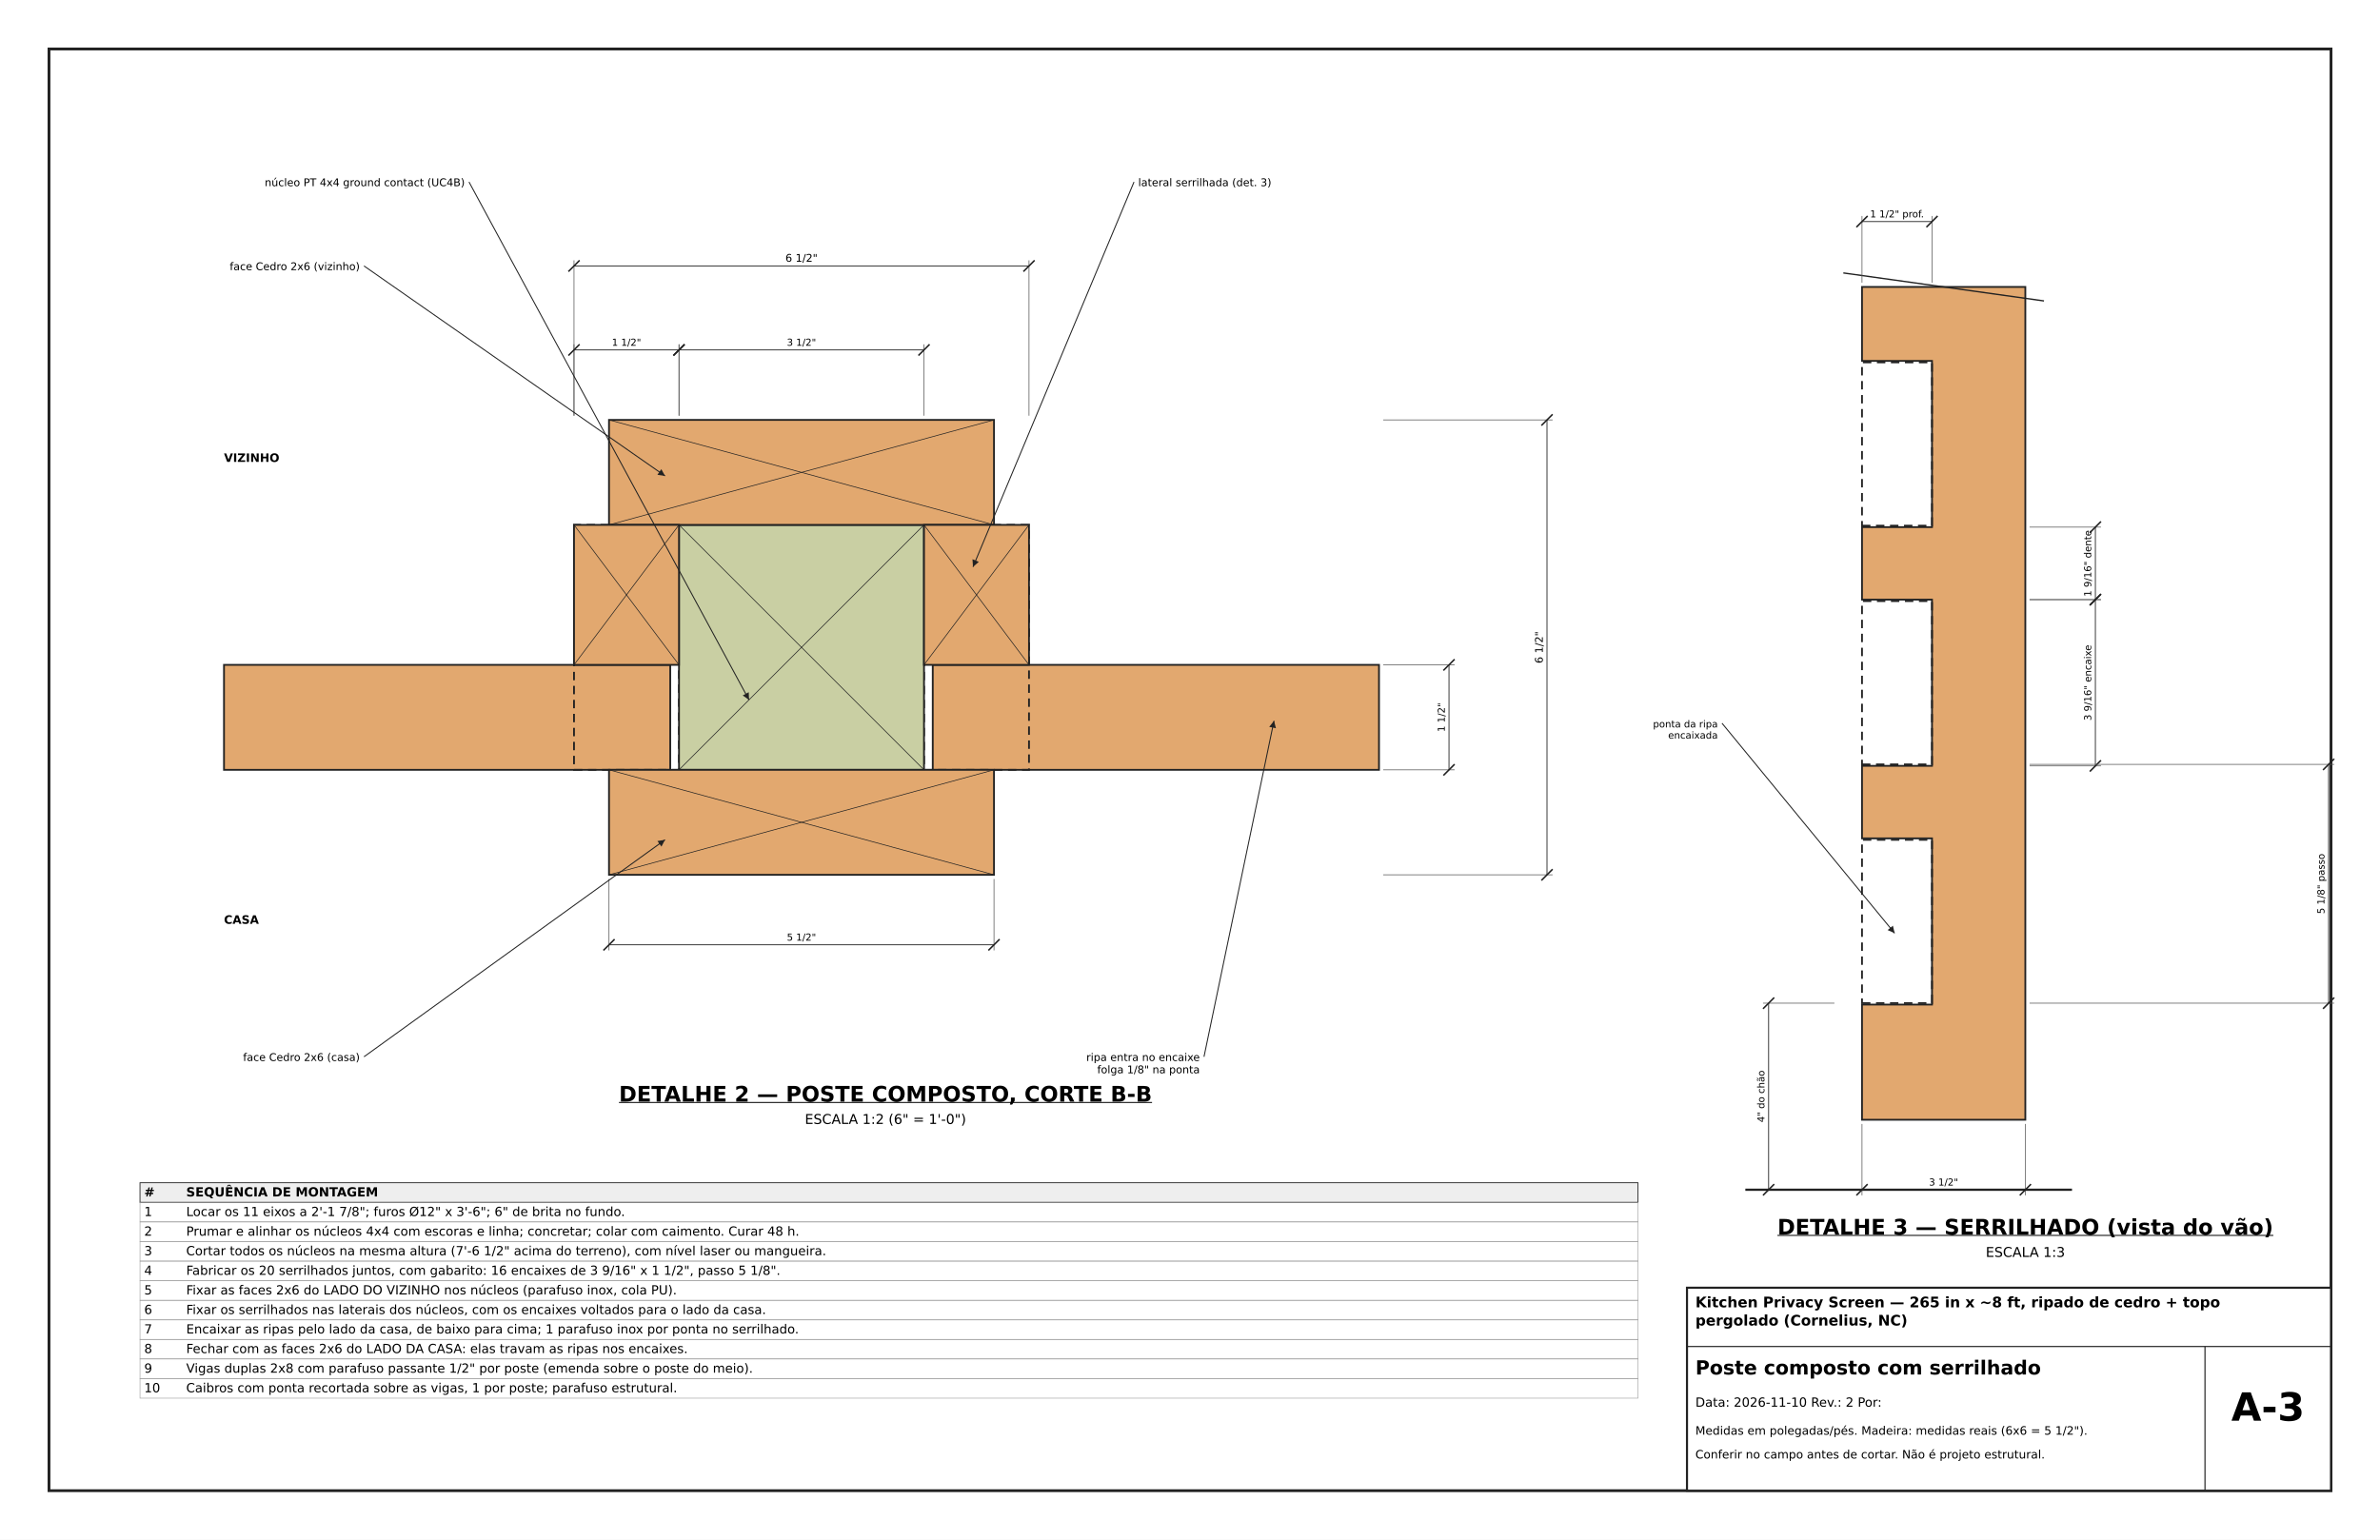
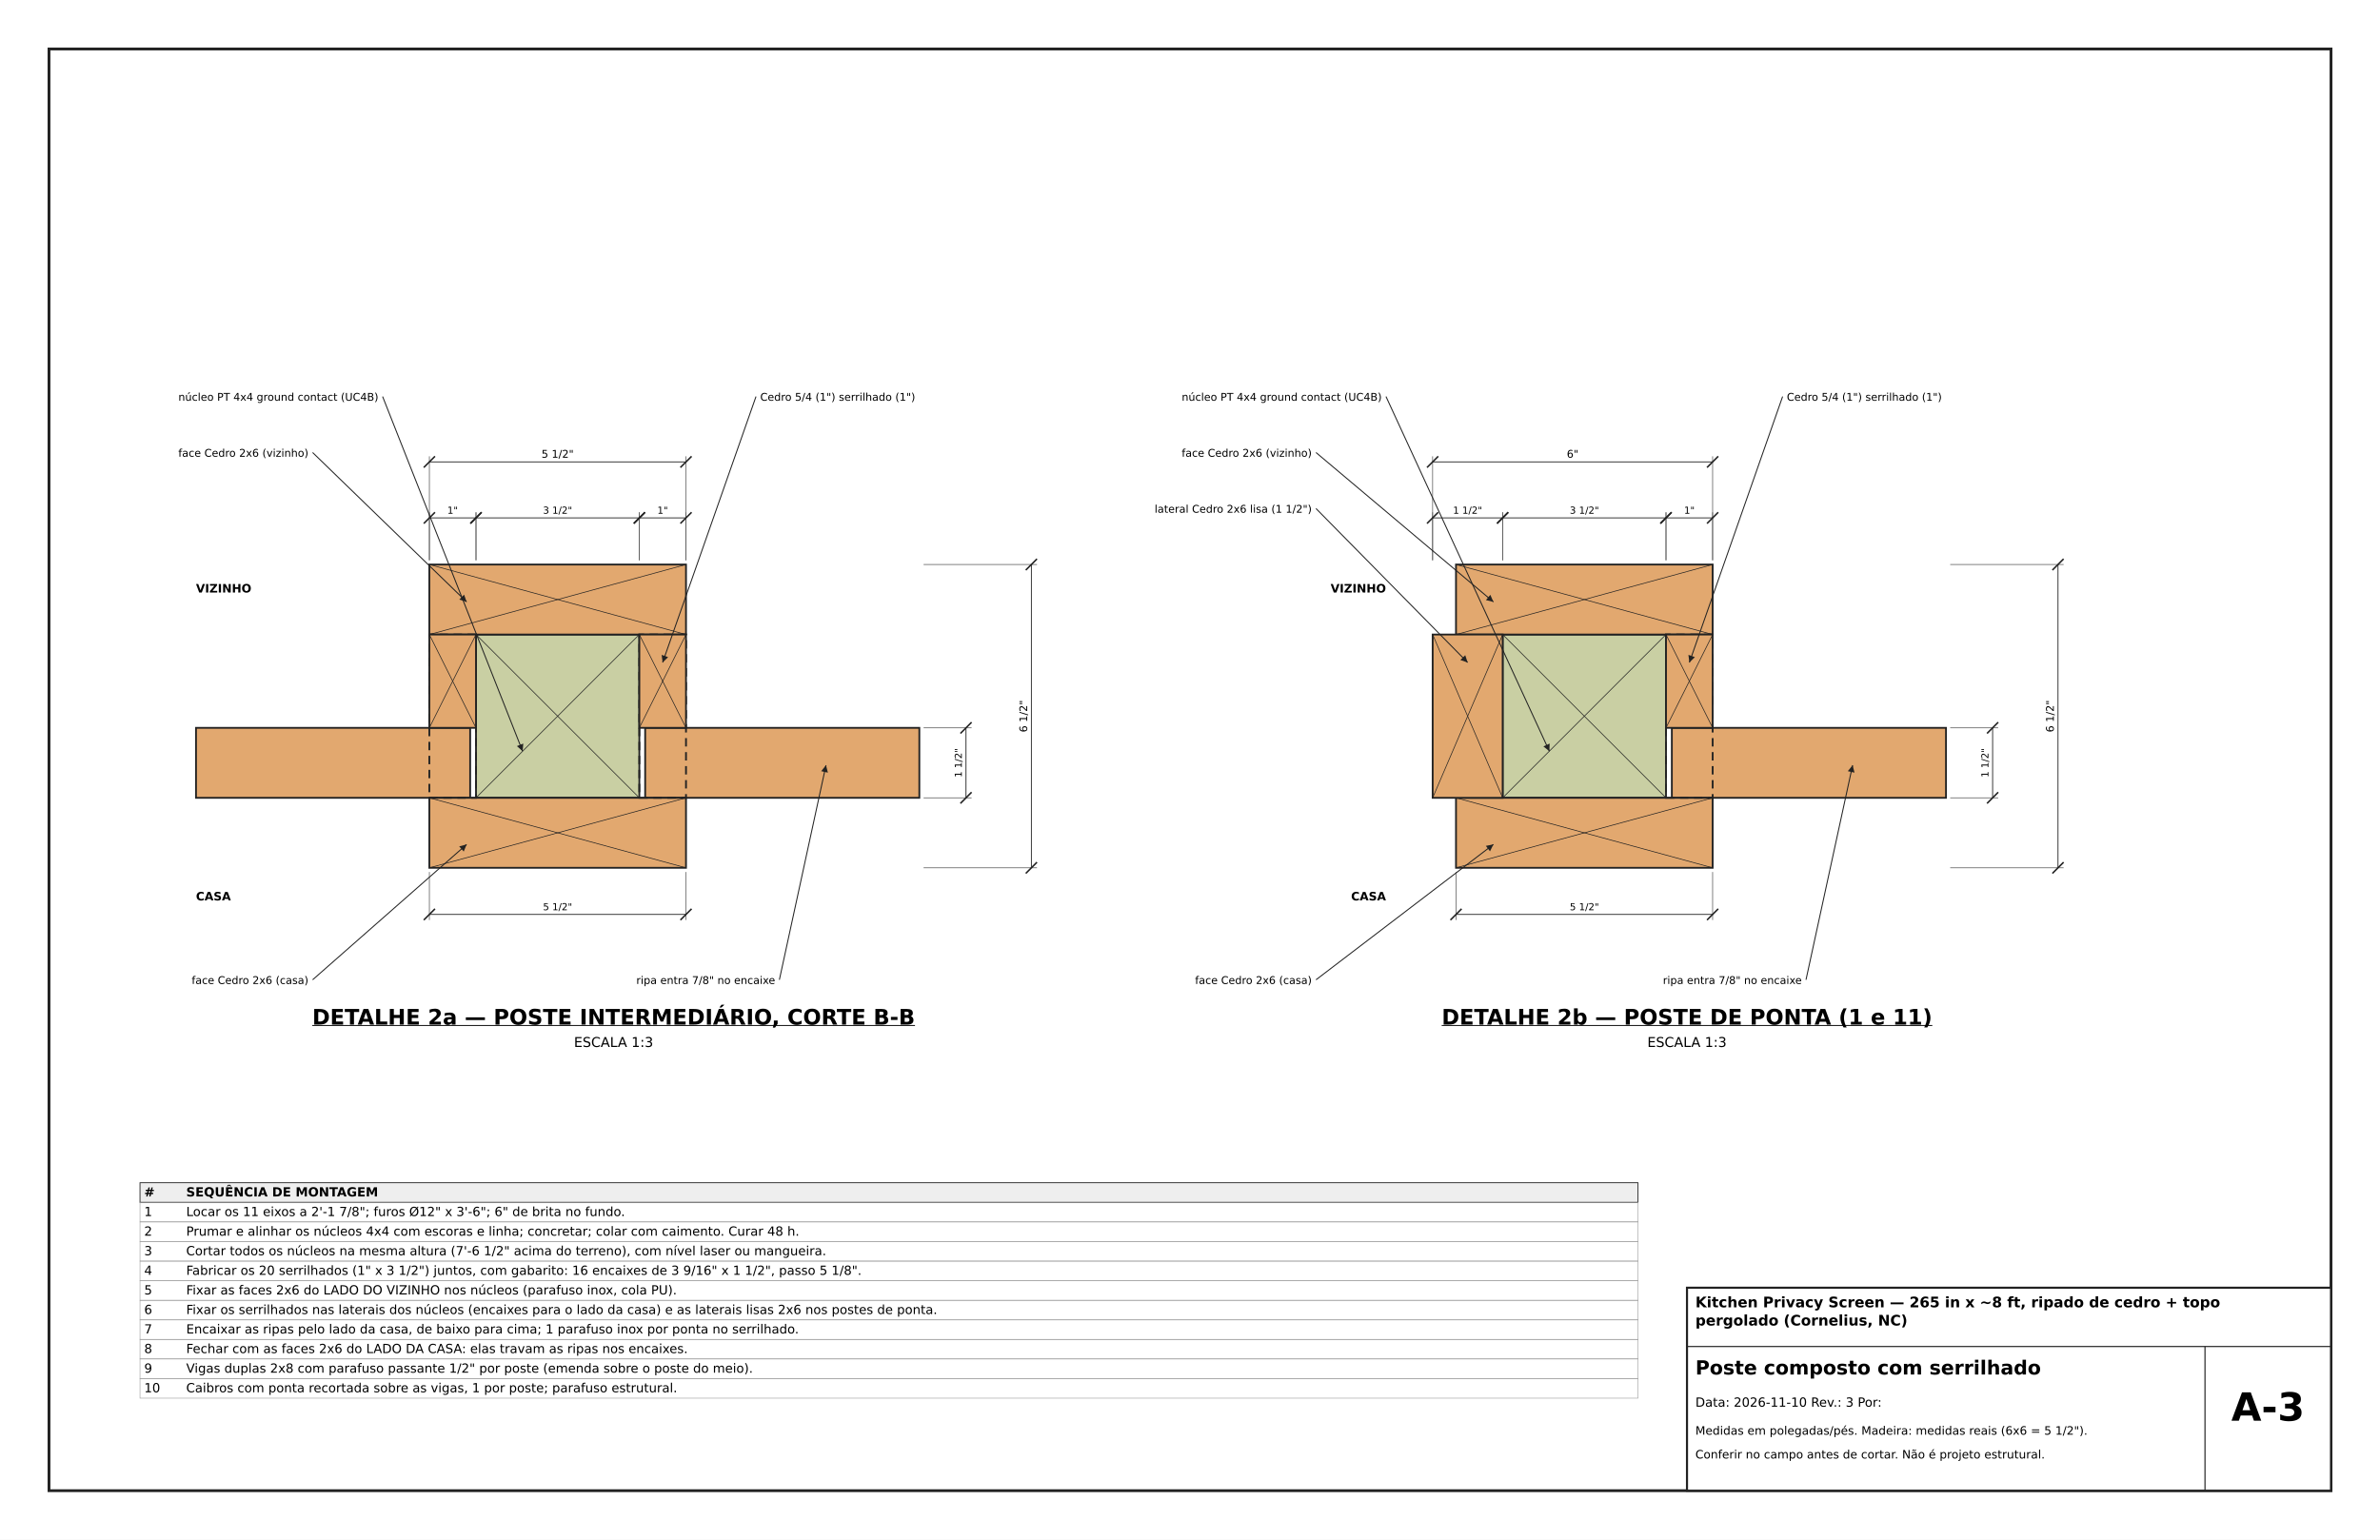
<svg xmlns="http://www.w3.org/2000/svg" width="17.0in" height="11.0in" viewBox="0 0 1700 1100" font-family="DejaVu Sans, Arial, sans-serif">
  <defs>
    <pattern id="h-solo" width="14" height="14" patternUnits="userSpaceOnUse" patternTransform="rotate(45)">
      <line x1="0" y1="0" x2="0" y2="14" stroke="#8a6d4b" stroke-width="1" />
      <line x1="5" y1="0" x2="5" y2="14" stroke="#8a6d4b" stroke-width="0.5" />
    </pattern>
    <pattern id="h-concreto" width="18" height="18" patternUnits="userSpaceOnUse">
      <rect width="18" height="18" fill="#e4e4e4" />
      <circle cx="4" cy="5" r="1" fill="#777" />
      <circle cx="12" cy="12" r="1.3" fill="#777" />
      <path d="M13 3 l3 4 h-5z" fill="none" stroke="#777" stroke-width="0.6" />
      <path d="M3 13 l2.5 3.5 h-4z" fill="none" stroke="#777" stroke-width="0.6" />
    </pattern>
    <pattern id="h-brita" width="16" height="12" patternUnits="userSpaceOnUse">
      <rect width="16" height="12" fill="#ececec" />
      <ellipse cx="4" cy="4" rx="3" ry="2" fill="none" stroke="#666" stroke-width="0.6" />
      <ellipse cx="12" cy="9" rx="3" ry="2" fill="none" stroke="#666" stroke-width="0.6" />
    </pattern>
    <marker id="seta" viewBox="0 0 10 10" refX="10" refY="5" markerWidth="7" markerHeight="7" orient="auto-start-reverse">
      <path d="M0,0 L10,5 L0,10 z" fill="#222" />
    </marker>
  </defs>
  <rect width="1700" height="1100" fill="#fff" />
  <rect x="35.0" y="35.0" width="1630.0" height="1030.0" fill="none" stroke="#222" stroke-width="2" />
-   <polygon points="160.00,550.00 478.75,550.00 478.75,475.00 160.00,475.00" fill="#e2a86f" stroke="#222" stroke-width="1.28" />
-   <polygon points="666.25,550.00 985.00,550.00 985.00,475.00 666.25,475.00" fill="#e2a86f" stroke="#222" stroke-width="1.28" />
-   <polygon points="410.00,550.00 485.00,550.00 485.00,375.00 410.00,375.00" fill="none" stroke="#222" stroke-width="1.28" stroke-dasharray="6,4" />
-   <polygon points="660.00,550.00 735.00,550.00 735.00,375.00 660.00,375.00" fill="none" stroke="#222" stroke-width="1.28" stroke-dasharray="6,4" />
-   <polygon points="485.00,550.00 660.00,550.00 660.00,375.00 485.00,375.00" fill="#c9cfa3" stroke="#222" stroke-width="1.28" />
-   <polyline points="485.00,550.00 660.00,375.00" fill="none" stroke="#222" stroke-width="0.48" />
-   <polyline points="660.00,550.00 485.00,375.00" fill="none" stroke="#222" stroke-width="0.48" />
-   <polygon points="435.00,625.00 710.00,625.00 710.00,550.00 435.00,550.00" fill="#e2a86f" stroke="#222" stroke-width="1.28" />
-   <polyline points="435.00,625.00 710.00,550.00" fill="none" stroke="#222" stroke-width="0.48" />
-   <polyline points="710.00,625.00 435.00,550.00" fill="none" stroke="#222" stroke-width="0.48" />
-   <polygon points="435.00,375.00 710.00,375.00 710.00,300.00 435.00,300.00" fill="#e2a86f" stroke="#222" stroke-width="1.28" />
-   <polyline points="435.00,375.00 710.00,300.00" fill="none" stroke="#222" stroke-width="0.48" />
-   <polyline points="710.00,375.00 435.00,300.00" fill="none" stroke="#222" stroke-width="0.48" />
-   <polygon points="410.00,475.00 485.00,475.00 485.00,375.00 410.00,375.00" fill="#e2a86f" stroke="#222" stroke-width="1.28" />
-   <polyline points="410.00,475.00 485.00,375.00" fill="none" stroke="#222" stroke-width="0.48" />
-   <polyline points="485.00,475.00 410.00,375.00" fill="none" stroke="#222" stroke-width="0.48" />
-   <polygon points="660.00,475.00 735.00,475.00 735.00,375.00 660.00,375.00" fill="#e2a86f" stroke="#222" stroke-width="1.28" />
-   <polyline points="660.00,475.00 735.00,375.00" fill="none" stroke="#222" stroke-width="0.48" />
-   <polyline points="735.00,475.00 660.00,375.00" fill="none" stroke="#222" stroke-width="0.48" />
-   <line x1="410.0" y1="297.0" x2="410.0" y2="186.0" stroke="#555" stroke-width="0.5" />
-   <line x1="735.0" y1="297.0" x2="735.0" y2="186.0" stroke="#555" stroke-width="0.5" />
-   <line x1="410.0" y1="190.0" x2="735.0" y2="190.0" stroke="#222" stroke-width="0.6" />
-   <line x1="406.0" y1="194.0" x2="414.0" y2="186.0" stroke="#222" stroke-width="1.1" />
-   <line x1="731.0" y1="194.0" x2="739.0" y2="186.0" stroke="#222" stroke-width="1.1" />
-   <text x="572.5" y="187.0" font-size="7.6" text-anchor="middle">6 1/2"</text>
-   <line x1="410.0" y1="297.0" x2="410.0" y2="246.0" stroke="#555" stroke-width="0.5" />
-   <line x1="485.0" y1="297.0" x2="485.0" y2="246.0" stroke="#555" stroke-width="0.5" />
-   <line x1="410.0" y1="250.0" x2="485.0" y2="250.0" stroke="#222" stroke-width="0.6" />
-   <line x1="406.0" y1="254.0" x2="414.0" y2="246.0" stroke="#222" stroke-width="1.1" />
-   <line x1="481.0" y1="254.0" x2="489.0" y2="246.0" stroke="#222" stroke-width="1.1" />
-   <text x="447.5" y="247.0" font-size="6.9" text-anchor="middle">1 1/2"</text>
-   <line x1="485.0" y1="297.0" x2="485.0" y2="246.0" stroke="#555" stroke-width="0.5" />
-   <line x1="660.0" y1="297.0" x2="660.0" y2="246.0" stroke="#555" stroke-width="0.5" />
-   <line x1="485.0" y1="250.0" x2="660.0" y2="250.0" stroke="#222" stroke-width="0.6" />
-   <line x1="481.0" y1="254.0" x2="489.0" y2="246.0" stroke="#222" stroke-width="1.1" />
-   <line x1="656.0" y1="254.0" x2="664.0" y2="246.0" stroke="#222" stroke-width="1.1" />
-   <text x="572.5" y="247.0" font-size="6.9" text-anchor="middle">3 1/2"</text>
-   <line x1="988.0" y1="625.0" x2="1109.0" y2="625.0" stroke="#555" stroke-width="0.5" />
-   <line x1="988.0" y1="300.0" x2="1109.0" y2="300.0" stroke="#555" stroke-width="0.5" />
-   <line x1="1105.0" y1="625.0" x2="1105.0" y2="300.0" stroke="#222" stroke-width="0.6" />
-   <line x1="1101.0" y1="629.0" x2="1109.0" y2="621.0" stroke="#222" stroke-width="1.1" />
-   <line x1="1101.0" y1="304.0" x2="1109.0" y2="296.0" stroke="#222" stroke-width="1.1" />
-   <text x="1102.0" y="462.5" font-size="7.6" text-anchor="middle" transform="rotate(-90 1102.0 462.5)">6 1/2"</text>
-   <line x1="988.0" y1="550.0" x2="1039.0" y2="550.0" stroke="#555" stroke-width="0.5" />
-   <line x1="988.0" y1="475.0" x2="1039.0" y2="475.0" stroke="#555" stroke-width="0.5" />
-   <line x1="1035.0" y1="550.0" x2="1035.0" y2="475.0" stroke="#222" stroke-width="0.6" />
-   <line x1="1031.0" y1="554.0" x2="1039.0" y2="546.0" stroke="#222" stroke-width="1.1" />
-   <line x1="1031.0" y1="479.0" x2="1039.0" y2="471.0" stroke="#222" stroke-width="1.1" />
-   <text x="1032.0" y="512.5" font-size="6.9" text-anchor="middle" transform="rotate(-90 1032.0 512.5)">1 1/2"</text>
-   <line x1="435.0" y1="628.0" x2="435.0" y2="679.0" stroke="#555" stroke-width="0.5" />
-   <line x1="710.0" y1="628.0" x2="710.0" y2="679.0" stroke="#555" stroke-width="0.5" />
-   <line x1="435.0" y1="675.0" x2="710.0" y2="675.0" stroke="#222" stroke-width="0.6" />
-   <line x1="431.0" y1="679.0" x2="439.0" y2="671.0" stroke="#222" stroke-width="1.1" />
-   <line x1="706.0" y1="679.0" x2="714.0" y2="671.0" stroke="#222" stroke-width="1.1" />
-   <text x="572.5" y="672.0" font-size="6.9" text-anchor="middle">5 1/2"</text>
-   <polyline points="335.0,130.0 535.0,500.0" fill="none" stroke="#222" stroke-width="0.7" marker-end="url(#seta)" />
-   <text x="332.0" y="133.0" font-size="7.6" text-anchor="end">núcleo PT 4x4 ground contact (UC4B)</text>
-   <polyline points="260.0,190.0 475.0,340.0" fill="none" stroke="#222" stroke-width="0.7" marker-end="url(#seta)" />
-   <text x="257.0" y="193.0" font-size="7.6" text-anchor="end">face Cedro 2x6 (vizinho)</text>
-   <polyline points="260.0,755.0 475.0,600.0" fill="none" stroke="#222" stroke-width="0.7" marker-end="url(#seta)" />
-   <text x="257.0" y="758.0" font-size="7.6" text-anchor="end">face Cedro 2x6 (casa)</text>
-   <polyline points="810.0,130.0 695.0,405.0" fill="none" stroke="#222" stroke-width="0.7" marker-end="url(#seta)" />
-   <text x="813.0" y="133.0" font-size="7.6" text-anchor="start">lateral serrilhada (det. 3)</text>
-   <polyline points="860.0,755.0 910.0,515.0" fill="none" stroke="#222" stroke-width="0.7" marker-end="url(#seta)" />
-   <text x="857.0" y="758.0" font-size="7.6" text-anchor="end">ripa entra no encaixe</text>
-   <text x="857.0" y="766.8" font-size="7.6" text-anchor="end">folga 1/8" na ponta</text>
-   <text x="160.0" y="660.0" font-size="8.3" text-anchor="start" font-weight="bold">CASA</text>
-   <text x="160.0" y="330.0" font-size="8.3" text-anchor="start" font-weight="bold">VIZINHO</text>
-   <text x="632.5" y="787.0" font-size="15.3" font-weight="bold" text-anchor="middle" text-decoration="underline">DETALHE 2 — POSTE COMPOSTO, CORTE B-B</text>
-   <text x="632.5" y="803.0" font-size="9.7" text-anchor="middle">ESCALA 1:2  (6" = 1'-0")</text>
-   <polygon points="1446.67,800.00 1446.67,205.00 1330.00,205.00 1330.00,257.85 1380.00,257.85 1380.00,376.60 1330.00,376.60 1330.00,428.40 1380.00,428.40 1380.00,547.15 1330.00,547.15 1330.00,598.96 1380.00,598.96 1380.00,717.71 1330.00,717.71 1330.00,800.00" fill="#e2a86f" stroke="#222" stroke-width="1.28" />
-   <polyline points="1316.67,195.00 1460.00,215.00" fill="none" stroke="#222" stroke-width="0.96" />
-   <polygon points="1330.00,716.67 1380.00,716.67 1380.00,600.00 1330.00,600.00" fill="none" stroke="#222" stroke-width="1.28" stroke-dasharray="6,4" />
-   <polygon points="1330.00,546.11 1380.00,546.11 1380.00,429.44 1330.00,429.44" fill="none" stroke="#222" stroke-width="1.28" stroke-dasharray="6,4" />
-   <polygon points="1330.00,375.56 1380.00,375.56 1380.00,258.89 1330.00,258.89" fill="none" stroke="#222" stroke-width="1.28" stroke-dasharray="6,4" />
-   <line x1="1330.0" y1="803.0" x2="1330.0" y2="854.0" stroke="#555" stroke-width="0.5" />
-   <line x1="1446.7" y1="803.0" x2="1446.7" y2="854.0" stroke="#555" stroke-width="0.5" />
-   <line x1="1330.0" y1="850.0" x2="1446.7" y2="850.0" stroke="#222" stroke-width="0.6" />
-   <line x1="1326.0" y1="854.0" x2="1334.0" y2="846.0" stroke="#222" stroke-width="1.1" />
-   <line x1="1442.7" y1="854.0" x2="1450.7" y2="846.0" stroke="#222" stroke-width="1.1" />
-   <text x="1388.3" y="847.0" font-size="6.9" text-anchor="middle">3 1/2"</text>
-   <line x1="1330.0" y1="202.0" x2="1330.0" y2="154.3" stroke="#555" stroke-width="0.5" />
-   <line x1="1380.0" y1="202.0" x2="1380.0" y2="154.3" stroke="#555" stroke-width="0.5" />
-   <line x1="1330.0" y1="158.3" x2="1380.0" y2="158.3" stroke="#222" stroke-width="0.6" />
-   <line x1="1326.0" y1="162.3" x2="1334.0" y2="154.3" stroke="#222" stroke-width="1.1" />
-   <line x1="1376.0" y1="162.3" x2="1384.0" y2="154.3" stroke="#222" stroke-width="1.1" />
-   <text x="1355.0" y="155.3" font-size="6.9" text-anchor="middle">1 1/2" prof.</text>
-   <line x1="1449.7" y1="547.2" x2="1500.7" y2="547.2" stroke="#555" stroke-width="0.5" />
-   <line x1="1449.7" y1="428.4" x2="1500.7" y2="428.4" stroke="#555" stroke-width="0.5" />
-   <line x1="1496.7" y1="547.2" x2="1496.7" y2="428.4" stroke="#222" stroke-width="0.6" />
-   <line x1="1492.7" y1="551.2" x2="1500.7" y2="543.2" stroke="#222" stroke-width="1.1" />
-   <line x1="1492.7" y1="432.4" x2="1500.7" y2="424.4" stroke="#222" stroke-width="1.1" />
-   <text x="1493.7" y="487.8" font-size="6.9" text-anchor="middle" transform="rotate(-90 1493.7 487.8)">3 9/16" encaixe</text>
-   <line x1="1449.7" y1="428.4" x2="1500.7" y2="428.4" stroke="#555" stroke-width="0.5" />
-   <line x1="1449.7" y1="376.6" x2="1500.7" y2="376.6" stroke="#555" stroke-width="0.5" />
-   <line x1="1496.7" y1="428.4" x2="1496.7" y2="376.6" stroke="#222" stroke-width="0.6" />
-   <line x1="1492.7" y1="432.4" x2="1500.7" y2="424.4" stroke="#222" stroke-width="1.1" />
-   <line x1="1492.7" y1="380.6" x2="1500.7" y2="372.6" stroke="#222" stroke-width="1.1" />
-   <text x="1493.7" y="402.5" font-size="6.9" text-anchor="middle" transform="rotate(-90 1493.7 402.5)">1 9/16" dente</text>
-   <line x1="1449.7" y1="716.7" x2="1667.3" y2="716.7" stroke="#555" stroke-width="0.5" />
-   <line x1="1449.7" y1="546.1" x2="1667.3" y2="546.1" stroke="#555" stroke-width="0.5" />
-   <line x1="1663.3" y1="716.7" x2="1663.3" y2="546.1" stroke="#222" stroke-width="0.6" />
-   <line x1="1659.3" y1="720.7" x2="1667.3" y2="712.7" stroke="#222" stroke-width="1.1" />
-   <line x1="1659.3" y1="550.1" x2="1667.3" y2="542.1" stroke="#222" stroke-width="1.1" />
-   <text x="1660.3" y="631.4" font-size="6.9" text-anchor="middle" transform="rotate(-90 1660.3 631.4)">5 1/8" passo</text>
-   <line x1="1310.3" y1="850.0" x2="1259.3" y2="850.0" stroke="#555" stroke-width="0.5" />
-   <line x1="1310.3" y1="716.7" x2="1259.3" y2="716.7" stroke="#555" stroke-width="0.5" />
-   <line x1="1263.3" y1="850.0" x2="1263.3" y2="716.7" stroke="#222" stroke-width="0.6" />
-   <line x1="1259.3" y1="854.0" x2="1267.3" y2="846.0" stroke="#222" stroke-width="1.1" />
-   <line x1="1259.3" y1="720.7" x2="1267.3" y2="712.7" stroke="#222" stroke-width="1.1" />
-   <text x="1260.3" y="783.3" font-size="6.9" text-anchor="middle" transform="rotate(-90 1260.3 783.3)">4" do chão</text>
-   <polyline points="1246.67,850.00 1480.00,850.00" fill="none" stroke="#222" stroke-width="1.60" />
-   <polyline points="1230.0,516.7 1353.3,666.7" fill="none" stroke="#222" stroke-width="0.7" marker-end="url(#seta)" />
-   <text x="1227.0" y="519.7" font-size="6.9" text-anchor="end">ponta da ripa</text>
-   <text x="1227.0" y="527.7" font-size="6.9" text-anchor="end">encaixada</text>
-   <text x="1446.7" y="882.0" font-size="15.3" font-weight="bold" text-anchor="middle" text-decoration="underline">DETALHE 3 — SERRILHADO (vista do vão)</text>
-   <text x="1446.7" y="898.0" font-size="9.7" text-anchor="middle">ESCALA 1:3</text>
+   <polygon points="140.00,570.00 335.83,570.00 335.83,520.00 140.00,520.00" fill="#e2a86f" stroke="#222" stroke-width="1.28" />
+   <polygon points="460.83,570.00 656.67,570.00 656.67,520.00 460.83,520.00" fill="#e2a86f" stroke="#222" stroke-width="1.28" />
+   <polygon points="340.00,570.00 456.67,570.00 456.67,453.33 340.00,453.33" fill="#c9cfa3" stroke="#222" stroke-width="1.28" />
+   <polyline points="340.00,570.00 456.67,453.33" fill="none" stroke="#222" stroke-width="0.48" />
+   <polyline points="456.67,570.00 340.00,453.33" fill="none" stroke="#222" stroke-width="0.48" />
+   <polygon points="306.67,620.00 490.00,620.00 490.00,570.00 306.67,570.00" fill="#e2a86f" stroke="#222" stroke-width="1.28" />
+   <polyline points="306.67,620.00 490.00,570.00" fill="none" stroke="#222" stroke-width="0.48" />
+   <polyline points="490.00,620.00 306.67,570.00" fill="none" stroke="#222" stroke-width="0.48" />
+   <polygon points="306.67,453.33 490.00,453.33 490.00,403.33 306.67,403.33" fill="#e2a86f" stroke="#222" stroke-width="1.28" />
+   <polyline points="306.67,453.33 490.00,403.33" fill="none" stroke="#222" stroke-width="0.48" />
+   <polyline points="490.00,453.33 306.67,403.33" fill="none" stroke="#222" stroke-width="0.48" />
+   <polygon points="306.67,570.00 340.00,570.00 340.00,453.33 306.67,453.33" fill="none" stroke="#222" stroke-width="1.28" stroke-dasharray="6,4" />
+   <polygon points="306.67,520.00 340.00,520.00 340.00,453.33 306.67,453.33" fill="#e2a86f" stroke="#222" stroke-width="1.28" />
+   <polyline points="306.67,520.00 340.00,453.33" fill="none" stroke="#222" stroke-width="0.48" />
+   <polyline points="340.00,520.00 306.67,453.33" fill="none" stroke="#222" stroke-width="0.48" />
+   <polygon points="456.67,570.00 490.00,570.00 490.00,453.33 456.67,453.33" fill="none" stroke="#222" stroke-width="1.28" stroke-dasharray="6,4" />
+   <polygon points="456.67,520.00 490.00,520.00 490.00,453.33 456.67,453.33" fill="#e2a86f" stroke="#222" stroke-width="1.28" />
+   <polyline points="456.67,520.00 490.00,453.33" fill="none" stroke="#222" stroke-width="0.48" />
+   <polyline points="490.00,520.00 456.67,453.33" fill="none" stroke="#222" stroke-width="0.48" />
+   <line x1="306.7" y1="400.3" x2="306.7" y2="326.0" stroke="#555" stroke-width="0.5" />
+   <line x1="490.0" y1="400.3" x2="490.0" y2="326.0" stroke="#555" stroke-width="0.5" />
+   <line x1="306.7" y1="330.0" x2="490.0" y2="330.0" stroke="#222" stroke-width="0.6" />
+   <line x1="302.7" y1="334.0" x2="310.7" y2="326.0" stroke="#222" stroke-width="1.1" />
+   <line x1="486.0" y1="334.0" x2="494.0" y2="326.0" stroke="#222" stroke-width="1.1" />
+   <text x="398.3" y="327.0" font-size="7.6" text-anchor="middle">5 1/2"</text>
+   <line x1="306.7" y1="400.3" x2="306.7" y2="366.0" stroke="#555" stroke-width="0.5" />
+   <line x1="340.0" y1="400.3" x2="340.0" y2="366.0" stroke="#555" stroke-width="0.5" />
+   <line x1="306.7" y1="370.0" x2="340.0" y2="370.0" stroke="#222" stroke-width="0.6" />
+   <line x1="302.7" y1="374.0" x2="310.7" y2="366.0" stroke="#222" stroke-width="1.1" />
+   <line x1="336.0" y1="374.0" x2="344.0" y2="366.0" stroke="#222" stroke-width="1.1" />
+   <text x="323.3" y="367.0" font-size="6.9" text-anchor="middle">1"</text>
+   <line x1="340.0" y1="400.3" x2="340.0" y2="366.0" stroke="#555" stroke-width="0.5" />
+   <line x1="456.7" y1="400.3" x2="456.7" y2="366.0" stroke="#555" stroke-width="0.5" />
+   <line x1="340.0" y1="370.0" x2="456.7" y2="370.0" stroke="#222" stroke-width="0.6" />
+   <line x1="336.0" y1="374.0" x2="344.0" y2="366.0" stroke="#222" stroke-width="1.1" />
+   <line x1="452.7" y1="374.0" x2="460.7" y2="366.0" stroke="#222" stroke-width="1.1" />
+   <text x="398.3" y="367.0" font-size="6.9" text-anchor="middle">3 1/2"</text>
+   <line x1="456.7" y1="400.3" x2="456.7" y2="366.0" stroke="#555" stroke-width="0.5" />
+   <line x1="490.0" y1="400.3" x2="490.0" y2="366.0" stroke="#555" stroke-width="0.5" />
+   <line x1="456.7" y1="370.0" x2="490.0" y2="370.0" stroke="#222" stroke-width="0.6" />
+   <line x1="452.7" y1="374.0" x2="460.7" y2="366.0" stroke="#222" stroke-width="1.1" />
+   <line x1="486.0" y1="374.0" x2="494.0" y2="366.0" stroke="#222" stroke-width="1.1" />
+   <text x="473.3" y="367.0" font-size="6.9" text-anchor="middle">1"</text>
+   <line x1="306.7" y1="623.0" x2="306.7" y2="657.3" stroke="#555" stroke-width="0.5" />
+   <line x1="490.0" y1="623.0" x2="490.0" y2="657.3" stroke="#555" stroke-width="0.5" />
+   <line x1="306.7" y1="653.3" x2="490.0" y2="653.3" stroke="#222" stroke-width="0.6" />
+   <line x1="302.7" y1="657.3" x2="310.7" y2="649.3" stroke="#222" stroke-width="1.1" />
+   <line x1="486.0" y1="657.3" x2="494.0" y2="649.3" stroke="#222" stroke-width="1.1" />
+   <text x="398.3" y="650.3" font-size="6.9" text-anchor="middle">5 1/2"</text>
+   <line x1="659.7" y1="620.0" x2="740.7" y2="620.0" stroke="#555" stroke-width="0.5" />
+   <line x1="659.7" y1="403.3" x2="740.7" y2="403.3" stroke="#555" stroke-width="0.5" />
+   <line x1="736.7" y1="620.0" x2="736.7" y2="403.3" stroke="#222" stroke-width="0.6" />
+   <line x1="732.7" y1="624.0" x2="740.7" y2="616.0" stroke="#222" stroke-width="1.1" />
+   <line x1="732.7" y1="407.3" x2="740.7" y2="399.3" stroke="#222" stroke-width="1.1" />
+   <text x="733.7" y="511.7" font-size="7.6" text-anchor="middle" transform="rotate(-90 733.7 511.7)">6 1/2"</text>
+   <line x1="659.7" y1="570.0" x2="694.0" y2="570.0" stroke="#555" stroke-width="0.5" />
+   <line x1="659.7" y1="520.0" x2="694.0" y2="520.0" stroke="#555" stroke-width="0.5" />
+   <line x1="690.0" y1="570.0" x2="690.0" y2="520.0" stroke="#222" stroke-width="0.6" />
+   <line x1="686.0" y1="574.0" x2="694.0" y2="566.0" stroke="#222" stroke-width="1.1" />
+   <line x1="686.0" y1="524.0" x2="694.0" y2="516.0" stroke="#222" stroke-width="1.1" />
+   <text x="687.0" y="545.0" font-size="6.9" text-anchor="middle" transform="rotate(-90 687.0 545.0)">1 1/2"</text>
+   <polyline points="273.3,283.3 373.3,536.7" fill="none" stroke="#222" stroke-width="0.7" marker-end="url(#seta)" />
+   <text x="270.3" y="286.3" font-size="7.6" text-anchor="end">núcleo PT 4x4 ground contact (UC4B)</text>
+   <polyline points="223.3,323.3 333.3,430.0" fill="none" stroke="#222" stroke-width="0.7" marker-end="url(#seta)" />
+   <text x="220.3" y="326.3" font-size="7.6" text-anchor="end">face Cedro 2x6 (vizinho)</text>
+   <polyline points="223.3,700.0 333.3,603.3" fill="none" stroke="#222" stroke-width="0.7" marker-end="url(#seta)" />
+   <text x="220.3" y="703.0" font-size="7.6" text-anchor="end">face Cedro 2x6 (casa)</text>
+   <polyline points="540.0,283.3 473.3,473.3" fill="none" stroke="#222" stroke-width="0.7" marker-end="url(#seta)" />
+   <text x="543.0" y="286.3" font-size="7.6" text-anchor="start">Cedro 5/4 (1") serrilhado (1")</text>
+   <polyline points="556.7,700.0 590.0,546.7" fill="none" stroke="#222" stroke-width="0.7" marker-end="url(#seta)" />
+   <text x="553.7" y="703.0" font-size="7.6" text-anchor="end">ripa entra 7/8" no encaixe</text>
+   <text x="140.0" y="643.3" font-size="8.3" text-anchor="start" font-weight="bold">CASA</text>
+   <text x="140.0" y="423.3" font-size="8.3" text-anchor="start" font-weight="bold">VIZINHO</text>
+   <text x="438.3" y="732.0" font-size="15.3" font-weight="bold" text-anchor="middle" text-decoration="underline">DETALHE 2a — POSTE INTERMEDIÁRIO, CORTE B-B</text>
+   <text x="438.3" y="748.0" font-size="9.7" text-anchor="middle">ESCALA 1:3</text>
+   <polygon points="1194.17,570.00 1390.00,570.00 1390.00,520.00 1194.17,520.00" fill="#e2a86f" stroke="#222" stroke-width="1.28" />
+   <polygon points="1073.33,570.00 1190.00,570.00 1190.00,453.33 1073.33,453.33" fill="#c9cfa3" stroke="#222" stroke-width="1.28" />
+   <polyline points="1073.33,570.00 1190.00,453.33" fill="none" stroke="#222" stroke-width="0.48" />
+   <polyline points="1190.00,570.00 1073.33,453.33" fill="none" stroke="#222" stroke-width="0.48" />
+   <polygon points="1040.00,620.00 1223.33,620.00 1223.33,570.00 1040.00,570.00" fill="#e2a86f" stroke="#222" stroke-width="1.28" />
+   <polyline points="1040.00,620.00 1223.33,570.00" fill="none" stroke="#222" stroke-width="0.48" />
+   <polyline points="1223.33,620.00 1040.00,570.00" fill="none" stroke="#222" stroke-width="0.48" />
+   <polygon points="1040.00,453.33 1223.33,453.33 1223.33,403.33 1040.00,403.33" fill="#e2a86f" stroke="#222" stroke-width="1.28" />
+   <polyline points="1040.00,453.33 1223.33,403.33" fill="none" stroke="#222" stroke-width="0.48" />
+   <polyline points="1223.33,453.33 1040.00,403.33" fill="none" stroke="#222" stroke-width="0.48" />
+   <polygon points="1023.33,570.00 1073.33,570.00 1073.33,453.33 1023.33,453.33" fill="#e2a86f" stroke="#222" stroke-width="1.28" />
+   <polyline points="1023.33,570.00 1073.33,453.33" fill="none" stroke="#222" stroke-width="0.48" />
+   <polyline points="1073.33,570.00 1023.33,453.33" fill="none" stroke="#222" stroke-width="0.48" />
+   <polygon points="1190.00,570.00 1223.33,570.00 1223.33,453.33 1190.00,453.33" fill="none" stroke="#222" stroke-width="1.28" stroke-dasharray="6,4" />
+   <polygon points="1190.00,520.00 1223.33,520.00 1223.33,453.33 1190.00,453.33" fill="#e2a86f" stroke="#222" stroke-width="1.28" />
+   <polyline points="1190.00,520.00 1223.33,453.33" fill="none" stroke="#222" stroke-width="0.48" />
+   <polyline points="1223.33,520.00 1190.00,453.33" fill="none" stroke="#222" stroke-width="0.48" />
+   <line x1="1023.3" y1="400.3" x2="1023.3" y2="326.0" stroke="#555" stroke-width="0.5" />
+   <line x1="1223.3" y1="400.3" x2="1223.3" y2="326.0" stroke="#555" stroke-width="0.5" />
+   <line x1="1023.3" y1="330.0" x2="1223.3" y2="330.0" stroke="#222" stroke-width="0.6" />
+   <line x1="1019.3" y1="334.0" x2="1027.3" y2="326.0" stroke="#222" stroke-width="1.1" />
+   <line x1="1219.3" y1="334.0" x2="1227.3" y2="326.0" stroke="#222" stroke-width="1.1" />
+   <text x="1123.3" y="327.0" font-size="7.6" text-anchor="middle">6"</text>
+   <line x1="1023.3" y1="400.3" x2="1023.3" y2="366.0" stroke="#555" stroke-width="0.5" />
+   <line x1="1073.3" y1="400.3" x2="1073.3" y2="366.0" stroke="#555" stroke-width="0.5" />
+   <line x1="1023.3" y1="370.0" x2="1073.3" y2="370.0" stroke="#222" stroke-width="0.6" />
+   <line x1="1019.3" y1="374.0" x2="1027.3" y2="366.0" stroke="#222" stroke-width="1.1" />
+   <line x1="1069.3" y1="374.0" x2="1077.3" y2="366.0" stroke="#222" stroke-width="1.1" />
+   <text x="1048.3" y="367.0" font-size="6.9" text-anchor="middle">1 1/2"</text>
+   <line x1="1073.3" y1="400.3" x2="1073.3" y2="366.0" stroke="#555" stroke-width="0.5" />
+   <line x1="1190.0" y1="400.3" x2="1190.0" y2="366.0" stroke="#555" stroke-width="0.5" />
+   <line x1="1073.3" y1="370.0" x2="1190.0" y2="370.0" stroke="#222" stroke-width="0.6" />
+   <line x1="1069.3" y1="374.0" x2="1077.3" y2="366.0" stroke="#222" stroke-width="1.1" />
+   <line x1="1186.0" y1="374.0" x2="1194.0" y2="366.0" stroke="#222" stroke-width="1.1" />
+   <text x="1131.7" y="367.0" font-size="6.9" text-anchor="middle">3 1/2"</text>
+   <line x1="1190.0" y1="400.3" x2="1190.0" y2="366.0" stroke="#555" stroke-width="0.5" />
+   <line x1="1223.3" y1="400.3" x2="1223.3" y2="366.0" stroke="#555" stroke-width="0.5" />
+   <line x1="1190.0" y1="370.0" x2="1223.3" y2="370.0" stroke="#222" stroke-width="0.6" />
+   <line x1="1186.0" y1="374.0" x2="1194.0" y2="366.0" stroke="#222" stroke-width="1.1" />
+   <line x1="1219.3" y1="374.0" x2="1227.3" y2="366.0" stroke="#222" stroke-width="1.1" />
+   <text x="1206.7" y="367.0" font-size="6.9" text-anchor="middle">1"</text>
+   <line x1="1040.0" y1="623.0" x2="1040.0" y2="657.3" stroke="#555" stroke-width="0.5" />
+   <line x1="1223.3" y1="623.0" x2="1223.3" y2="657.3" stroke="#555" stroke-width="0.5" />
+   <line x1="1040.0" y1="653.3" x2="1223.3" y2="653.3" stroke="#222" stroke-width="0.6" />
+   <line x1="1036.0" y1="657.3" x2="1044.0" y2="649.3" stroke="#222" stroke-width="1.1" />
+   <line x1="1219.3" y1="657.3" x2="1227.3" y2="649.3" stroke="#222" stroke-width="1.1" />
+   <text x="1131.7" y="650.3" font-size="6.9" text-anchor="middle">5 1/2"</text>
+   <line x1="1393.0" y1="620.0" x2="1474.0" y2="620.0" stroke="#555" stroke-width="0.5" />
+   <line x1="1393.0" y1="403.3" x2="1474.0" y2="403.3" stroke="#555" stroke-width="0.5" />
+   <line x1="1470.0" y1="620.0" x2="1470.0" y2="403.3" stroke="#222" stroke-width="0.6" />
+   <line x1="1466.0" y1="624.0" x2="1474.0" y2="616.0" stroke="#222" stroke-width="1.1" />
+   <line x1="1466.0" y1="407.3" x2="1474.0" y2="399.3" stroke="#222" stroke-width="1.1" />
+   <text x="1467.0" y="511.7" font-size="7.6" text-anchor="middle" transform="rotate(-90 1467.0 511.7)">6 1/2"</text>
+   <line x1="1393.0" y1="570.0" x2="1427.3" y2="570.0" stroke="#555" stroke-width="0.5" />
+   <line x1="1393.0" y1="520.0" x2="1427.3" y2="520.0" stroke="#555" stroke-width="0.5" />
+   <line x1="1423.3" y1="570.0" x2="1423.3" y2="520.0" stroke="#222" stroke-width="0.6" />
+   <line x1="1419.3" y1="574.0" x2="1427.3" y2="566.0" stroke="#222" stroke-width="1.1" />
+   <line x1="1419.3" y1="524.0" x2="1427.3" y2="516.0" stroke="#222" stroke-width="1.1" />
+   <text x="1420.3" y="545.0" font-size="6.9" text-anchor="middle" transform="rotate(-90 1420.3 545.0)">1 1/2"</text>
+   <polyline points="990.0,283.3 1106.7,536.7" fill="none" stroke="#222" stroke-width="0.7" marker-end="url(#seta)" />
+   <text x="987.0" y="286.3" font-size="7.6" text-anchor="end">núcleo PT 4x4 ground contact (UC4B)</text>
+   <polyline points="940.0,323.3 1066.7,430.0" fill="none" stroke="#222" stroke-width="0.7" marker-end="url(#seta)" />
+   <text x="937.0" y="326.3" font-size="7.6" text-anchor="end">face Cedro 2x6 (vizinho)</text>
+   <polyline points="940.0,700.0 1066.7,603.3" fill="none" stroke="#222" stroke-width="0.7" marker-end="url(#seta)" />
+   <text x="937.0" y="703.0" font-size="7.6" text-anchor="end">face Cedro 2x6 (casa)</text>
+   <polyline points="940.0,363.3 1048.3,473.3" fill="none" stroke="#222" stroke-width="0.7" marker-end="url(#seta)" />
+   <text x="937.0" y="366.3" font-size="7.6" text-anchor="end">lateral Cedro 2x6 lisa (1 1/2")</text>
+   <polyline points="1273.3,283.3 1206.7,473.3" fill="none" stroke="#222" stroke-width="0.7" marker-end="url(#seta)" />
+   <text x="1276.3" y="286.3" font-size="7.6" text-anchor="start">Cedro 5/4 (1") serrilhado (1")</text>
+   <polyline points="1290.0,700.0 1323.3,546.7" fill="none" stroke="#222" stroke-width="0.7" marker-end="url(#seta)" />
+   <text x="1287.0" y="703.0" font-size="7.6" text-anchor="end">ripa entra 7/8" no encaixe</text>
+   <text x="990.0" y="643.3" font-size="8.3" text-anchor="end" font-weight="bold">CASA</text>
+   <text x="990.0" y="423.3" font-size="8.3" text-anchor="end" font-weight="bold">VIZINHO</text>
+   <text x="1205.0" y="732.0" font-size="15.3" font-weight="bold" text-anchor="middle" text-decoration="underline">DETALHE 2b — POSTE DE PONTA (1 e 11)</text>
+   <text x="1205.0" y="748.0" font-size="9.7" text-anchor="middle">ESCALA 1:3</text>
  <rect x="100.0" y="845.0" width="1070.0" height="14.0" fill="#eee" stroke="#222" stroke-width="0.6" />
  <text x="103.0" y="854.8" font-size="9.0" text-anchor="start" font-weight="bold">#</text>
  <text x="133.0" y="854.8" font-size="9.0" text-anchor="start" font-weight="bold">SEQUÊNCIA DE MONTAGEM</text>
  <rect x="100.0" y="859.0" width="1070.0" height="14.0" fill="none" stroke="#999" stroke-width="0.4" />
  <text x="103.0" y="868.8" font-size="9.0" text-anchor="start">1</text>
  <text x="133.0" y="868.8" font-size="9.0" text-anchor="start">Locar os 11 eixos a 2'-1 7/8"; furos Ø12" x 3'-6"; 6" de brita no fundo.</text>
  <rect x="100.0" y="873.0" width="1070.0" height="14.0" fill="none" stroke="#999" stroke-width="0.4" />
  <text x="103.0" y="882.8" font-size="9.0" text-anchor="start">2</text>
  <text x="133.0" y="882.8" font-size="9.0" text-anchor="start">Prumar e alinhar os núcleos 4x4 com escoras e linha; concretar; colar com caimento. Curar 48 h.</text>
  <rect x="100.0" y="887.0" width="1070.0" height="14.0" fill="none" stroke="#999" stroke-width="0.4" />
  <text x="103.0" y="896.8" font-size="9.0" text-anchor="start">3</text>
  <text x="133.0" y="896.8" font-size="9.0" text-anchor="start">Cortar todos os núcleos na mesma altura (7'-6 1/2" acima do terreno), com nível laser ou mangueira.</text>
  <rect x="100.0" y="901.0" width="1070.0" height="14.0" fill="none" stroke="#999" stroke-width="0.4" />
  <text x="103.0" y="910.8" font-size="9.0" text-anchor="start">4</text>
-   <text x="133.0" y="910.8" font-size="9.0" text-anchor="start">Fabricar os 20 serrilhados juntos, com gabarito: 16 encaixes de 3 9/16" x 1 1/2", passo 5 1/8".</text>
+   <text x="133.0" y="910.8" font-size="9.0" text-anchor="start">Fabricar os 20 serrilhados (1" x 3 1/2") juntos, com gabarito: 16 encaixes de 3 9/16" x 1 1/2", passo 5 1/8".</text>
  <rect x="100.0" y="915.0" width="1070.0" height="14.0" fill="none" stroke="#999" stroke-width="0.4" />
  <text x="103.0" y="924.8" font-size="9.0" text-anchor="start">5</text>
  <text x="133.0" y="924.8" font-size="9.0" text-anchor="start">Fixar as faces 2x6 do LADO DO VIZINHO nos núcleos (parafuso inox, cola PU).</text>
  <rect x="100.0" y="929.0" width="1070.0" height="14.0" fill="none" stroke="#999" stroke-width="0.4" />
  <text x="103.0" y="938.8" font-size="9.0" text-anchor="start">6</text>
-   <text x="133.0" y="938.8" font-size="9.0" text-anchor="start">Fixar os serrilhados nas laterais dos núcleos, com os encaixes voltados para o lado da casa.</text>
+   <text x="133.0" y="938.8" font-size="9.0" text-anchor="start">Fixar os serrilhados nas laterais dos núcleos (encaixes para o lado da casa) e as laterais lisas 2x6 nos postes de ponta.</text>
  <rect x="100.0" y="943.0" width="1070.0" height="14.0" fill="none" stroke="#999" stroke-width="0.4" />
  <text x="103.0" y="952.7" font-size="9.0" text-anchor="start">7</text>
  <text x="133.0" y="952.7" font-size="9.0" text-anchor="start">Encaixar as ripas pelo lado da casa, de baixo para cima; 1 parafuso inox por ponta no serrilhado.</text>
  <rect x="100.0" y="956.9" width="1070.0" height="14.0" fill="none" stroke="#999" stroke-width="0.4" />
  <text x="103.0" y="966.7" font-size="9.0" text-anchor="start">8</text>
  <text x="133.0" y="966.7" font-size="9.0" text-anchor="start">Fechar com as faces 2x6 do LADO DA CASA: elas travam as ripas nos encaixes.</text>
  <rect x="100.0" y="970.9" width="1070.0" height="14.0" fill="none" stroke="#999" stroke-width="0.4" />
  <text x="103.0" y="980.7" font-size="9.0" text-anchor="start">9</text>
  <text x="133.0" y="980.7" font-size="9.0" text-anchor="start">Vigas duplas 2x8 com parafuso passante 1/2" por poste (emenda sobre o poste do meio).</text>
  <rect x="100.0" y="984.9" width="1070.0" height="14.0" fill="none" stroke="#999" stroke-width="0.4" />
  <text x="103.0" y="994.7" font-size="9.0" text-anchor="start">10</text>
  <text x="133.0" y="994.7" font-size="9.0" text-anchor="start">Caibros com ponta recortada sobre as vigas, 1 por poste; parafuso estrutural.</text>
  <rect x="1205.0" y="920.0" width="460.0" height="145.0" fill="#fff" stroke="#222" stroke-width="1.5" />
  <line x1="1205.0" y1="962.0" x2="1665.0" y2="962.0" stroke="#222" stroke-width="0.8" />
  <line x1="1575.0" y1="962.0" x2="1575.0" y2="1065.0" stroke="#222" stroke-width="0.8" />
  <text x="1211.0" y="934.0" font-size="10.4" text-anchor="start" font-weight="bold">Kitchen Privacy Screen — 265 in x ~8 ft, ripado de cedro + topo</text>
  <text x="1211.0" y="947.0" font-size="10.4" text-anchor="start" font-weight="bold">pergolado (Cornelius, NC)</text>
  <text x="1211.0" y="982.0" font-size="13.9" text-anchor="start" font-weight="bold">Poste composto com serrilhado</text>
-   <text x="1211.0" y="1005.0" font-size="9.0" text-anchor="start">Data: 2026-11-10   Rev.: 2   Por: </text>
+   <text x="1211.0" y="1005.0" font-size="9.0" text-anchor="start">Data: 2026-11-10   Rev.: 3   Por: </text>
  <text x="1211.0" y="1025.0" font-size="8.3" text-anchor="start">Medidas em polegadas/pés. Madeira: medidas reais (6x6 = 5 1/2").</text>
  <text x="1211.0" y="1042.0" font-size="8.3" text-anchor="start">Conferir no campo antes de cortar. Não é projeto estrutural.</text>
  <text x="1620.0" y="1015.0" font-size="27.8" text-anchor="middle" font-weight="bold">A-3</text>
</svg>
